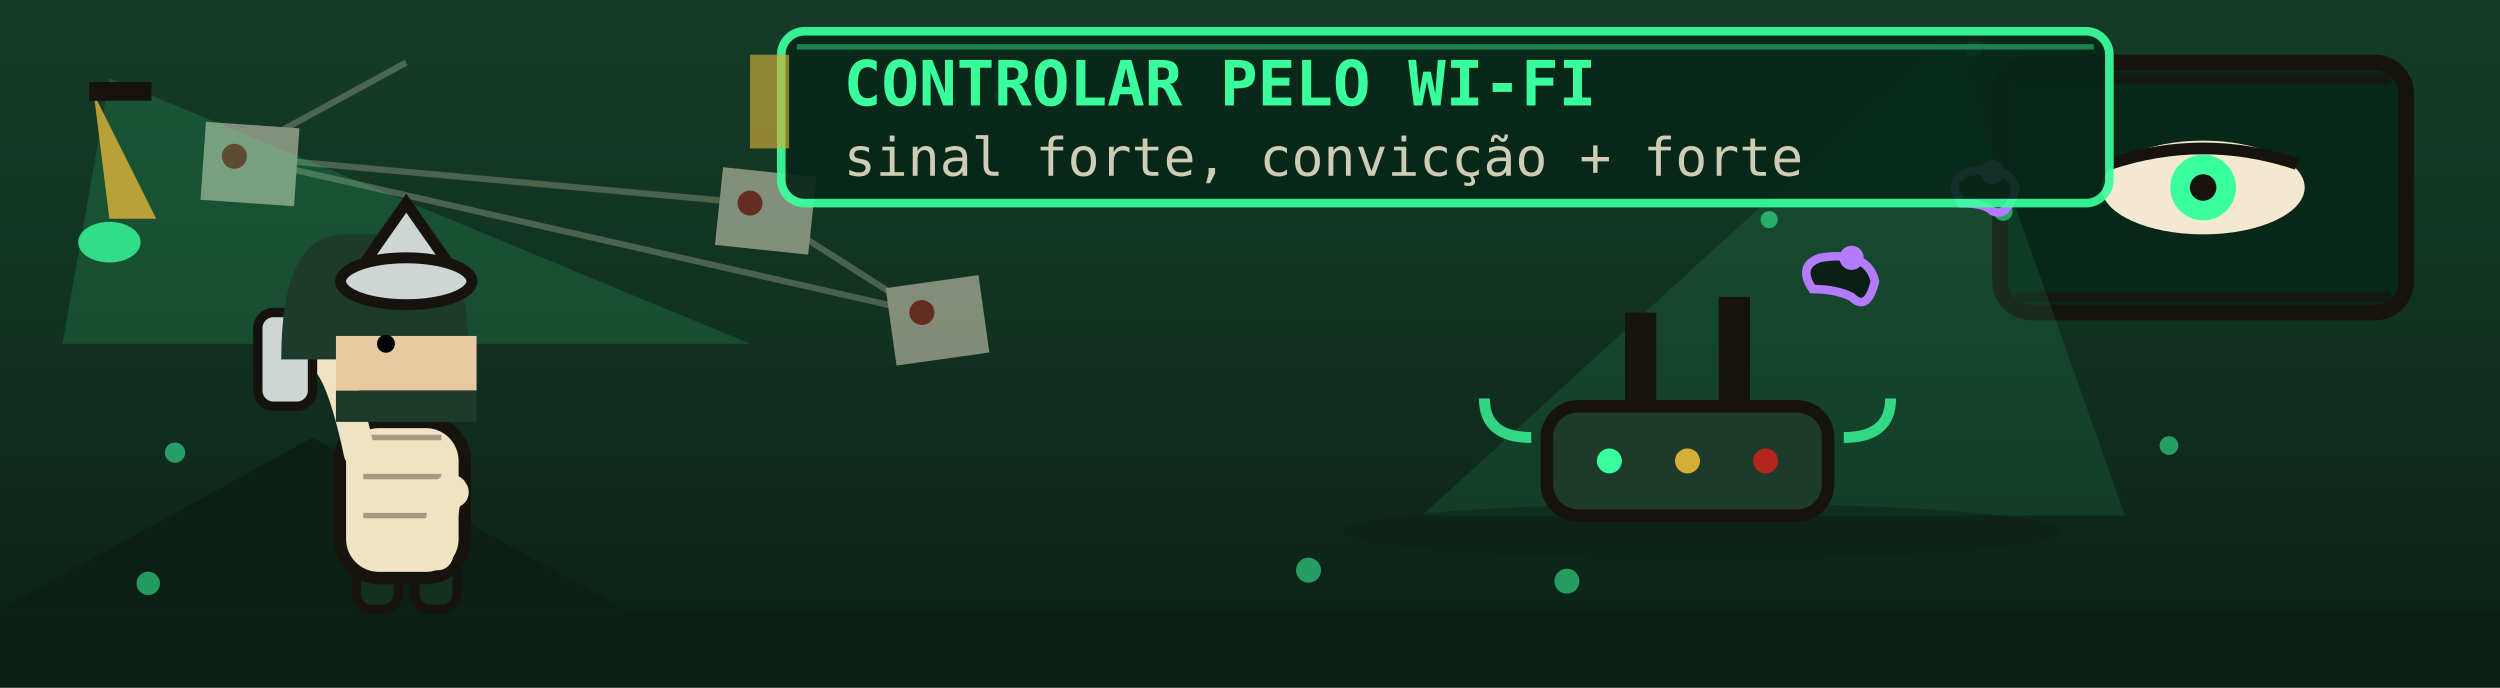
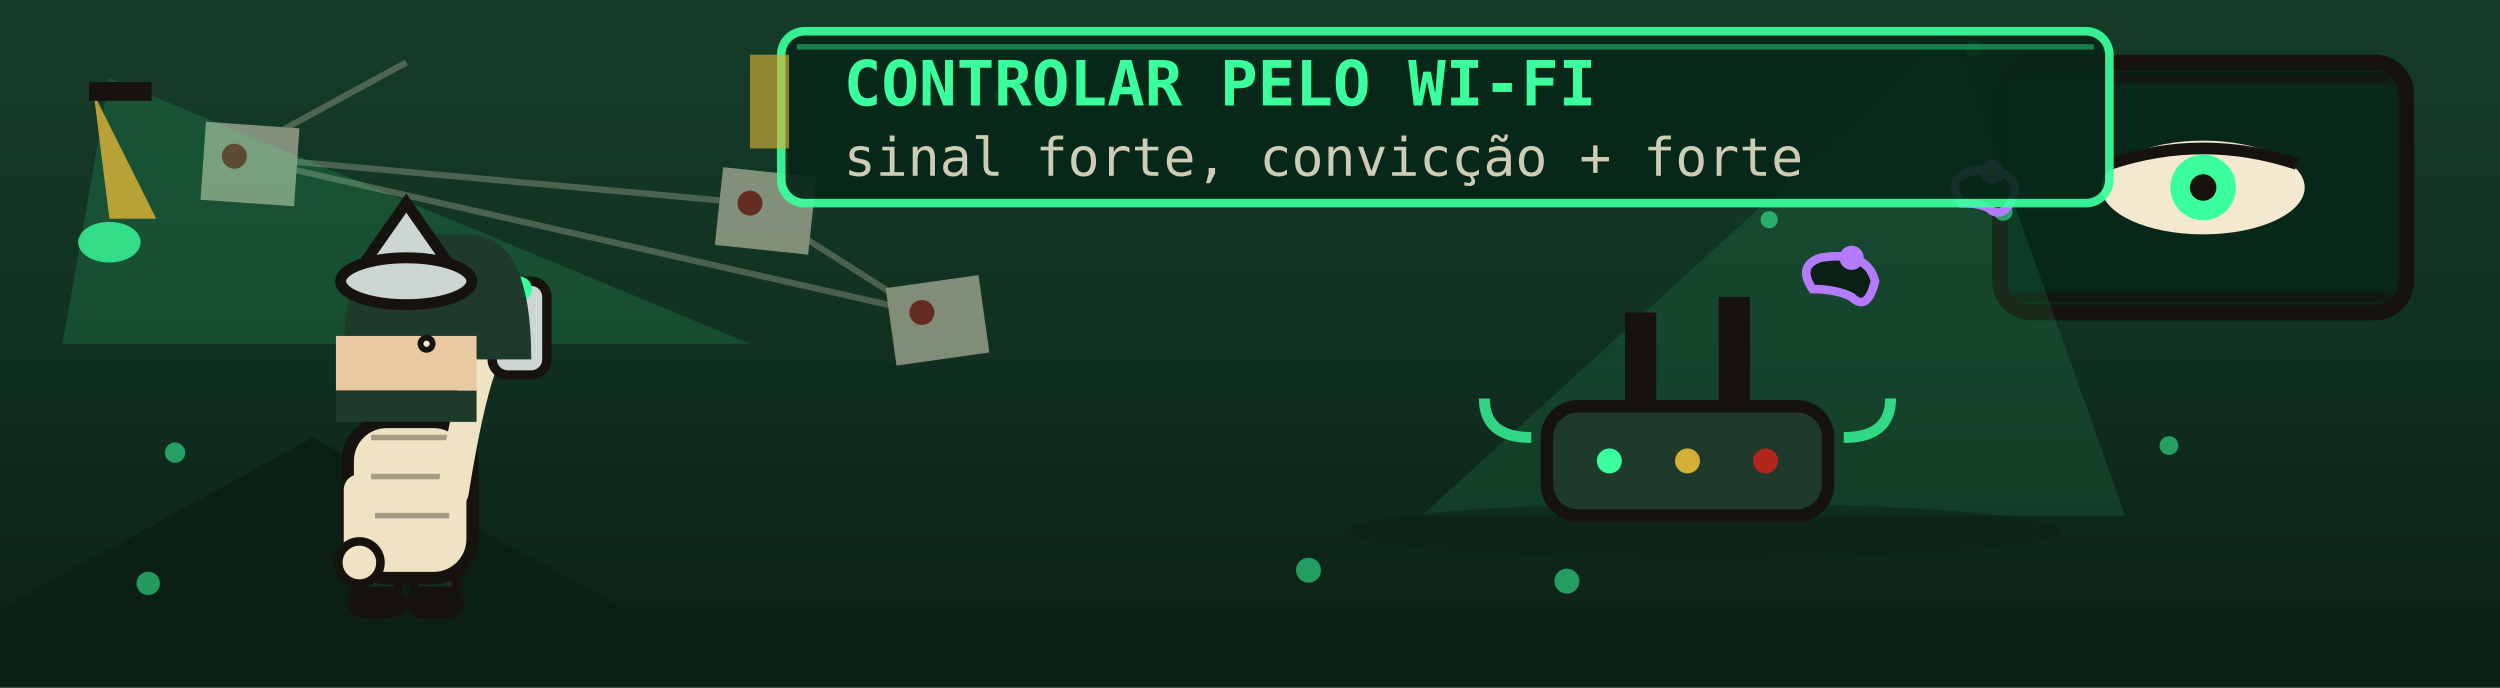
<svg xmlns="http://www.w3.org/2000/svg" viewBox="0 0 320 88" preserveAspectRatio="xMidYMid slice" role="img" aria-label="CONTROLAR PELO WI-FI">
  <defs>
    <linearGradient id="wall" x1="0" y1="0" x2="0" y2="1">
      <stop offset="0" stop-color="#17422E" />
      <stop offset="1" stop-color="#0B1F15" />
    </linearGradient>
  </defs>
  <rect width="320" height="88" fill="url(#wall)" />
  <rect y="0" width="320" height="44" fill="#12301F" opacity=".35" />
  <path d="M0 78 L40 56 L80 78 Z" fill="#0B1F15" />
  <rect y="78" width="320" height="10" fill="#0B1F15" />
  <g class="board" opacity=".5">
    <path d="M30 20 L96 26 M30 20 L118 40 M96 26 L118 40 M52 8 L30 20" stroke="#F2E9D0" stroke-width=".8" opacity=".5" />
    <rect x="92" y="22" width="12" height="10" fill="#F2E9D0" transform="rotate(6 98 27)" />
    <rect x="114" y="36" width="12" height="10" fill="#F2E9D0" transform="rotate(-8 120 41)" />
    <rect x="26" y="16" width="12" height="10" fill="#F2E9D0" transform="rotate(4 32 21)" />
    <circle cx="30" cy="20" r="1.6" fill="#B3261E" />
    <circle cx="96" cy="26" r="1.6" fill="#B3261E" />
    <circle cx="118" cy="40" r="1.6" fill="#B3261E" />
  </g>
  <g class="eye">
    <rect x="256" y="8" width="52" height="32" rx="4" fill="#072718" stroke="#16130F" stroke-width="2" />
    <path d="M258 10 h48 M258 38 h48" stroke="#16130F" stroke-width="1.4" opacity=".7" />
    <ellipse cx="282" cy="24" rx="13" ry="6" fill="#F2E9D0" />
    <circle cx="282" cy="24" r="4.2" fill="#39FF9C" />
    <circle cx="282" cy="24" r="1.7" fill="#16130F" />
    <path d="M270 21 q12 -4 24 0" fill="none" stroke="#16130F" stroke-width="1.5" />
  </g>
  <g class="beam" opacity=".14">
    <polygon points="14,10 8,44 96,44" fill="#39FF9C" />
  </g>
  <g class="spotlight" opacity=".10">
    <polygon points="250,4 182,66 272,66" fill="#39FF9C" />
  </g>
  <g class="lamp">
    <path d="M12 12 l8 16 h-6 z" fill="#D4AF37" opacity=".85" />
    <rect x="11.4" y="10.5" width="8" height="2.4" fill="#16130F" />
    <ellipse cx="14" cy="31" rx="4" ry="2.6" fill="#39FF9C" opacity=".8" />
  </g>
  <g class="dust" fill="#39FF9C">
    <circle cx="22.408" cy="57.94" r="1.3" opacity=".55" />
    <circle cx="226.456" cy="28.12" r="1.1" opacity=".55" />
    <circle cx="256.408" cy="27.07" r="1.2" opacity=".55" />
    <circle cx="200.56" cy="74.39" r="1.6" opacity=".55" />
    <circle cx="18.976" cy="74.67" r="1.5" opacity=".55" />
    <circle cx="167.488" cy="72.99" r="1.6" opacity=".55" />
    <circle cx="252.664" cy="6.21" r="1.1" opacity=".55" />
    <circle cx="277.624" cy="57.03" r="1.2" opacity=".55" />
    <circle cx="45.184" cy="67.6" r="0.7" opacity=".55" />
    <circle cx="127.864" cy="12.23" r="0.7" opacity=".55" />
  </g>
-   <g class="char" transform="translate(104 0) scale(-1 1)">
-     <rect x="45.5" y="65" width="5.4" height="13" rx="2" fill="#14301F" stroke="#16130F" stroke-width="1.2" />
-     <rect x="53" y="65" width="5.4" height="13" rx="2" fill="#14301F" stroke="#16130F" stroke-width="1.2" />
-     <rect x="44.5" y="54" width="16" height="20" rx="5" fill="#EFE3C3" stroke="#16130F" stroke-width="1.6" />
-     <path d="M47.5 56 l10 0 M47.5 61 l10 0 M47.5 66 l10 0" stroke="#16130F" stroke-width=".7" opacity=".35" />
-     <path d="M46 63 Q47 61 48 71" fill="none" stroke="#EFE3C3" stroke-width="4" stroke-linecap="round" />
-     <path d="M58 58 Q61 44 64 46" fill="none" stroke="#EFE3C3" stroke-width="4" stroke-linecap="round" />
-     <rect x="64" y="40" width="7" height="12" rx="2" fill="#CDD6D3" stroke="#16130F" stroke-width="1.2" />
-     <path d="M44 46 q0 -16 8 -16 l8 0 q8 0 8 16 z" fill="#1E3A2A" />
-     <rect x="43" y="43" width="18" height="7" fill="#E9C9A0" />
-     <circle cx="54.6" cy="44" r="1.15" fill="{ink}" />
-     <circle cx="54.6" cy="44" r=".4" fill="{paper}" />
-     <rect x="43" y="50" width="18" height="4" fill="#1E3A2A" />
-     <polygon points="45,36 52,26 59,36" fill="#CDD6D3" stroke="#16130F" stroke-width="1.4" />
-     <ellipse cx="52" cy="36" rx="8.4" ry="3" fill="#CDD6D3" stroke="#16130F" stroke-width="1.4" />
+   <g class="char">
+     <g class="leg leg-l" style="transform-origin:48.2px 65px">
+       <rect x="45.5" y="65" width="5.4" height="13" rx="2" fill="#14301F" stroke="#16130F" stroke-width="1.2" />
+       <rect class="foot" x="45" y="75.6" width="6.4" height="3" rx="1.5" fill="#16130F" stroke="#16130F" stroke-width="1.1" />
+     </g>
+     <g class="leg leg-r" style="transform-origin:55.7px 65px">
+       <rect x="53" y="65" width="5.4" height="13" rx="2" fill="#14301F" stroke="#16130F" stroke-width="1.2" />
+       <rect class="foot" x="52.5" y="75.6" width="6.4" height="3" rx="1.5" fill="#16130F" stroke="#16130F" stroke-width="1.1" />
+     </g>
+     <g class="root" style="transform-origin:52px 74px">
+       <rect x="44.5" y="54" width="16" height="20" rx="5" fill="#EFE3C3" stroke="#16130F" stroke-width="1.6" />
+       <path d="M47.5 56 l10 0 M47.5 61 l10 0 M47.5 66 l10 0" stroke="#16130F" stroke-width=".7" opacity=".35" />
+     </g>
+     <g class="arm arm-r" style="transform-origin:58px 63px">
+       <path d="M58 63 Q61.5 41 65 43" fill="none" stroke="#EFE3C3" stroke-width="4" stroke-linecap="round" />
+       <circle cx="65" cy="43" r="2.7" fill="#EFE3C3" stroke="#16130F" stroke-width="1.1" />
+       <g class="gadget">
+         <rect x="63" y="36" width="7" height="12" rx="2" fill="#CDD6D3" stroke="#16130F" stroke-width="1.2" />
+         <circle cx="66.5" cy="37" r="1.6" fill="#39FF9C" />
+       </g>
+     </g>
+     <g class="arm arm-l" style="transform-origin:46px 63px">
+       <path d="M46 63 Q46 61 46 72" fill="none" stroke="#EFE3C3" stroke-width="4" stroke-linecap="round" />
+       <circle cx="46" cy="72" r="2.7" fill="#EFE3C3" stroke="#16130F" stroke-width="1.1" />
+     </g>
+     <g class="head" style="transform-origin:52px 46px">
+       <path d="M44 46 q0 -16 8 -16 l8 0 q8 0 8 16 z" fill="#1E3A2A" />
+       <rect x="43" y="43" width="18" height="7" fill="#E9C9A0" />
+       <circle cx="54.6" cy="44" r="1.15" fill="#16130F" />
+       <circle cx="54.6" cy="44" r=".4" fill="#F2E9D0" />
+       <rect x="43" y="50" width="18" height="4" fill="#1E3A2A" />
+       <polygon points="45,36 52,26 59,36" fill="#CDD6D3" stroke="#16130F" stroke-width="1.4" />
+       <ellipse cx="52" cy="36" rx="8.4" ry="3" fill="#CDD6D3" stroke="#16130F" stroke-width="1.4" />
+     </g>
  </g>
-   <g class="spot spot-throb" transform="translate(20 16)">
+   <g transform="translate(20 16)">
    <ellipse cx="198" cy="52" rx="46" ry="3.6" fill="#0B1F15" opacity=".5" />
-     <rect x="178" y="36" width="36" height="14" rx="4" fill="#1E3A2A" stroke="#16130F" stroke-width="1.6" />
-     <rect x="188" y="24" width="4" height="12" fill="#16130F" />
-     <rect x="200" y="22" width="4" height="14" fill="#16130F" />
-     <circle cx="186" cy="43" r="1.6" fill="#39FF9C" />
-     <circle cx="196" cy="43" r="1.6" fill="#D4AF37" />
-     <circle cx="206" cy="43" r="1.6" fill="#B3261E" />
-     <path d="M176 40 q-6 0 -6 -5 M216 40 q6 0 6 -5" stroke="#39FF9C" stroke-width="1.4" fill="none" opacity=".8" />
+     <g class="spot spot-throb">
+       <rect x="178" y="36" width="36" height="14" rx="4" fill="#1E3A2A" stroke="#16130F" stroke-width="1.6" />
+       <rect x="188" y="24" width="4" height="12" fill="#16130F" />
+       <rect x="200" y="22" width="4" height="14" fill="#16130F" />
+       <circle cx="186" cy="43" r="1.6" fill="#39FF9C" />
+       <circle cx="196" cy="43" r="1.6" fill="#D4AF37" />
+       <circle cx="206" cy="43" r="1.6" fill="#B3261E" />
+       <path d="M176 40 q-6 0 -6 -5 M216 40 q6 0 6 -5" stroke="#39FF9C" stroke-width="1.4" fill="none" opacity=".8" />
+     </g>
  </g>
  <g class="prop prop-rise">
    <g fill="#0B1F15" stroke="#B57BFF" stroke-width="1.1">
      <path d="M240 36 q-1 -4 -7 -3 q-3 1 -1 4 q3 0 5 1 q2 2 3 -2 z" />
      <circle cx="237" cy="33" r="1" fill="#B57BFF" />
      <path d="M258 24 q-1 -3 -6 -2 q-3 1 -1 4 q3 0 4 1 q2 1 3 -3 z" />
      <circle cx="255" cy="22" r="1" fill="#D4AF37" />
    </g>
  </g>
  <g class="tag">
    <rect x="100" y="4" width="170" height="22" rx="3" fill="#072718" stroke="#39FF9C" stroke-width="1.1" opacity=".92" />
    <path d="M102 6 h166" stroke="#39FF9C" stroke-width=".7" opacity=".4" />
    <rect x="96" y="7" width="5" height="12" fill="#D4AF37" opacity=".65" />
    <text x="108" y="13.5" font-family="monospace" font-size="8" font-weight="700" fill="#39FF9C">CONTROLAR PELO WI-FI</text>
    <text x="108" y="22.5" font-family="monospace" font-size="6.8" fill="#F2E9D0" opacity=".85">sinal forte, convicção + forte</text>
  </g>
</svg>
